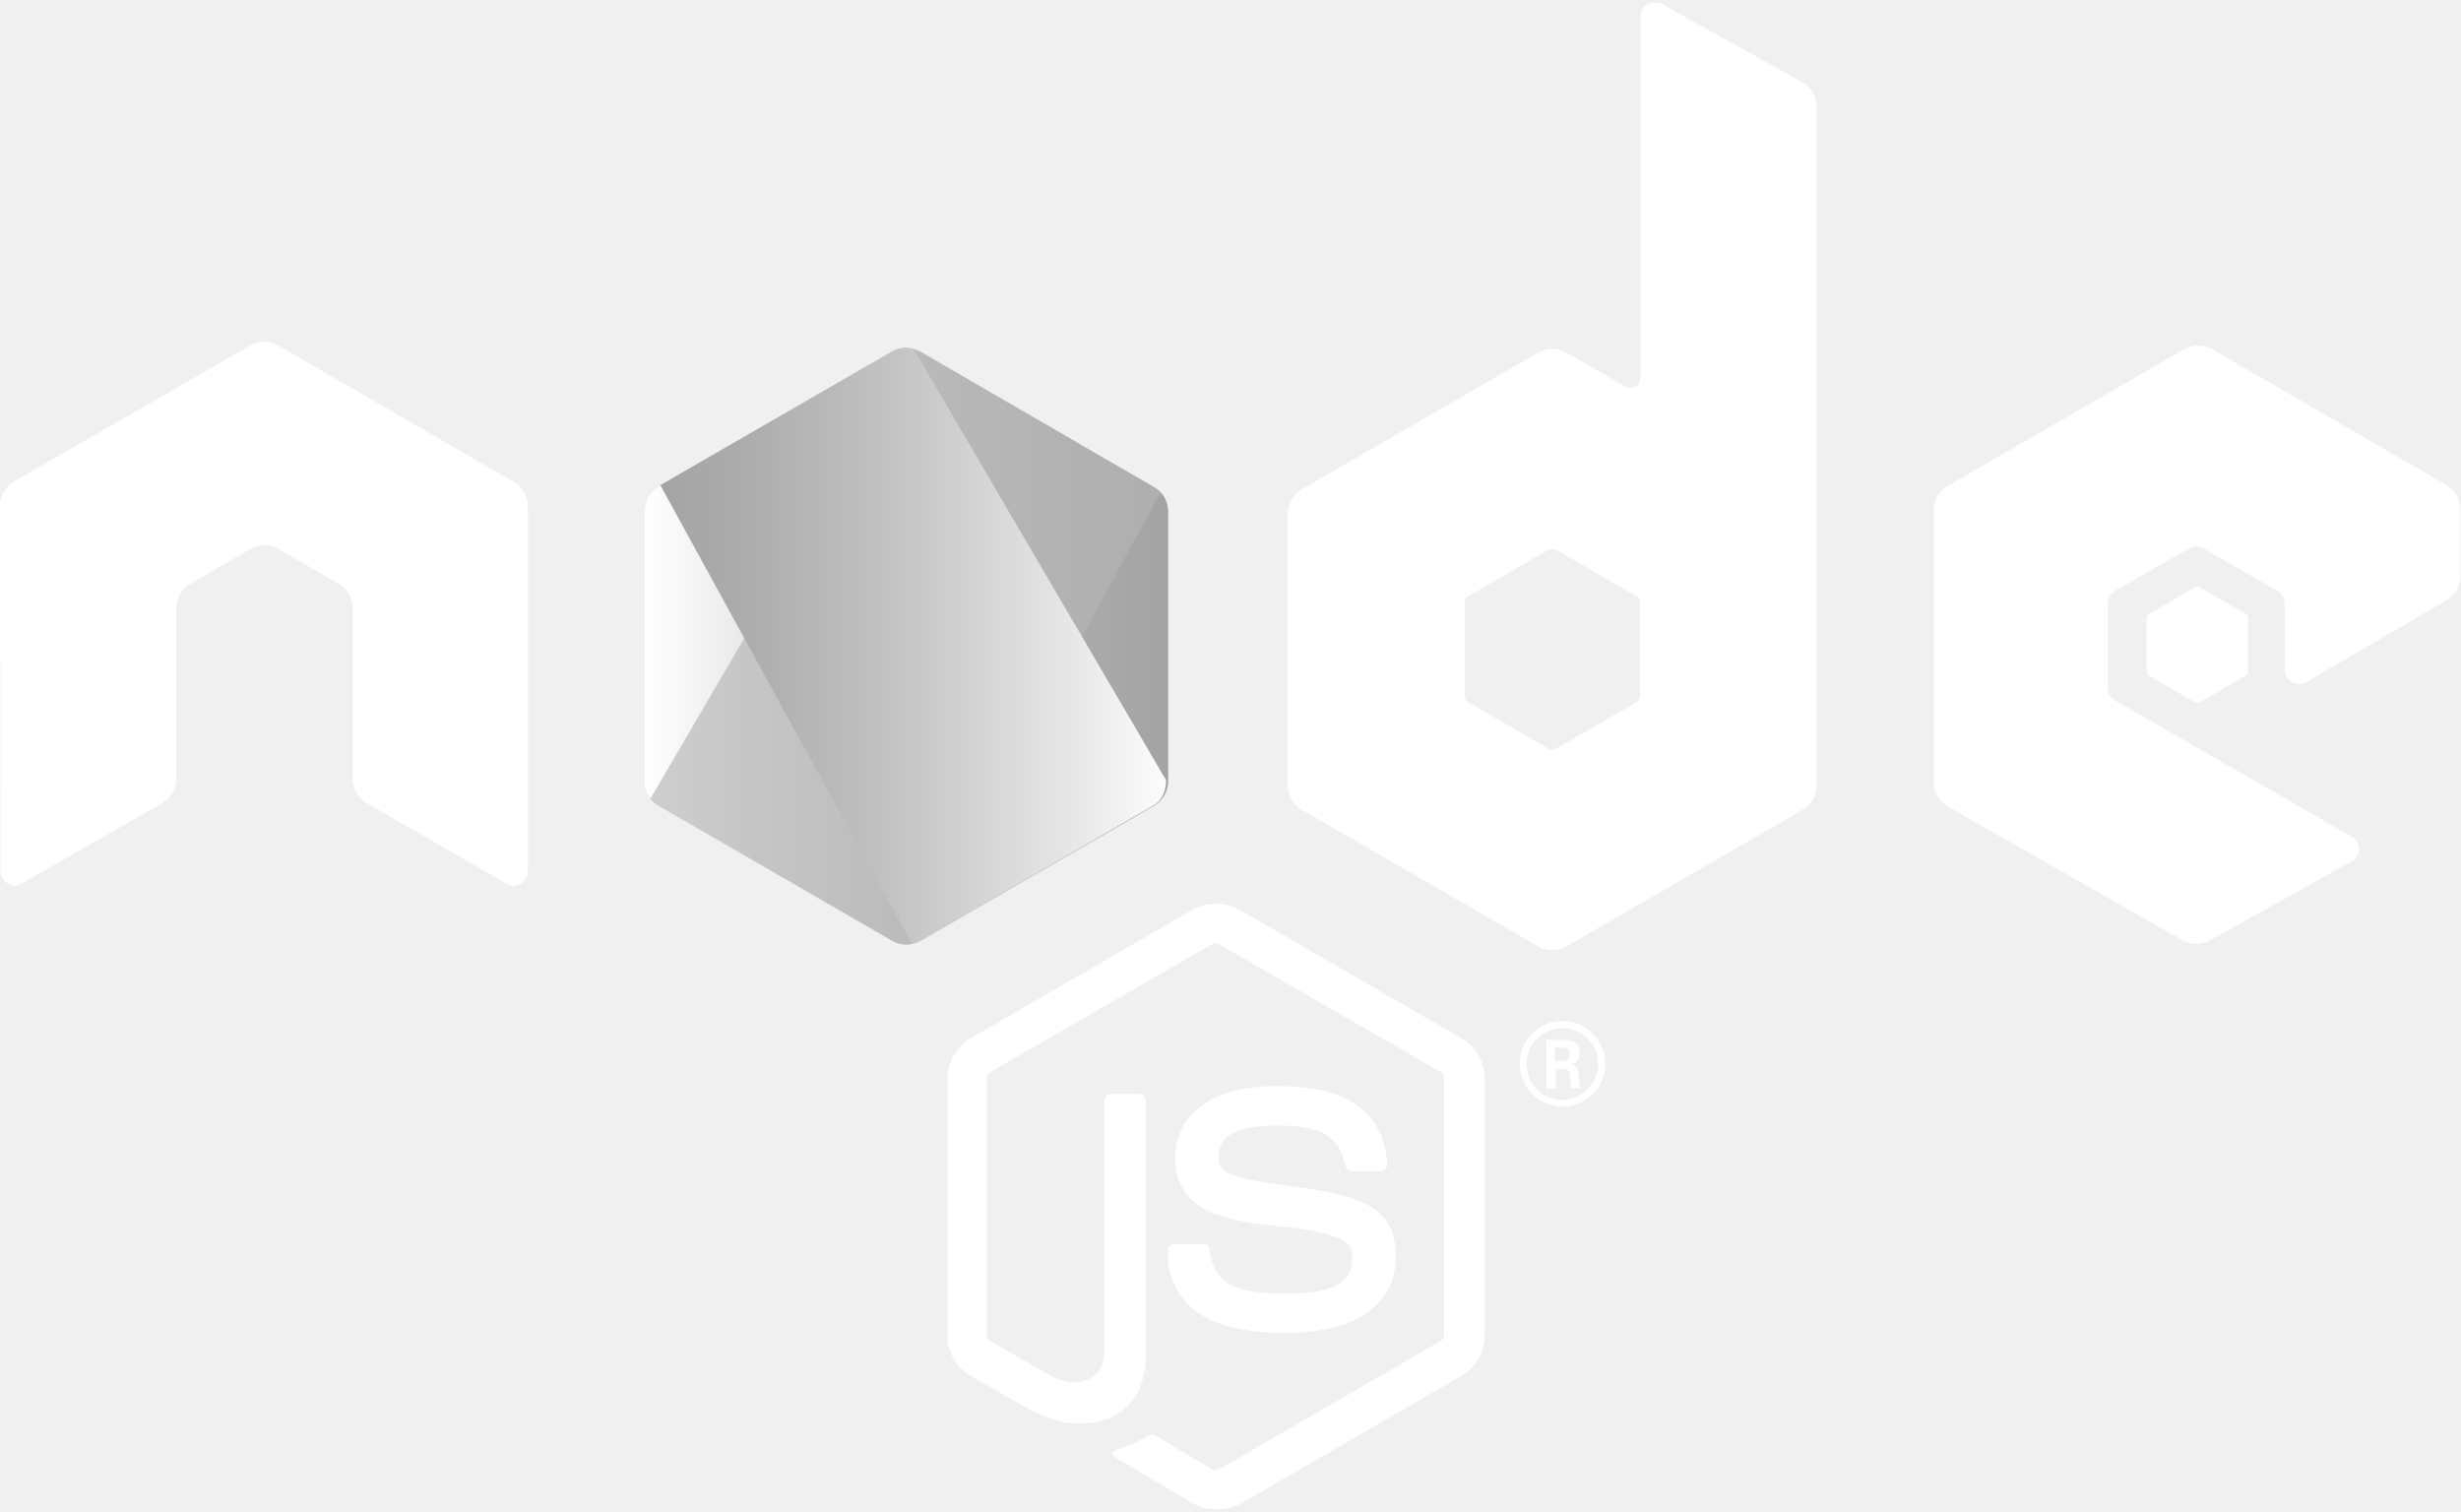
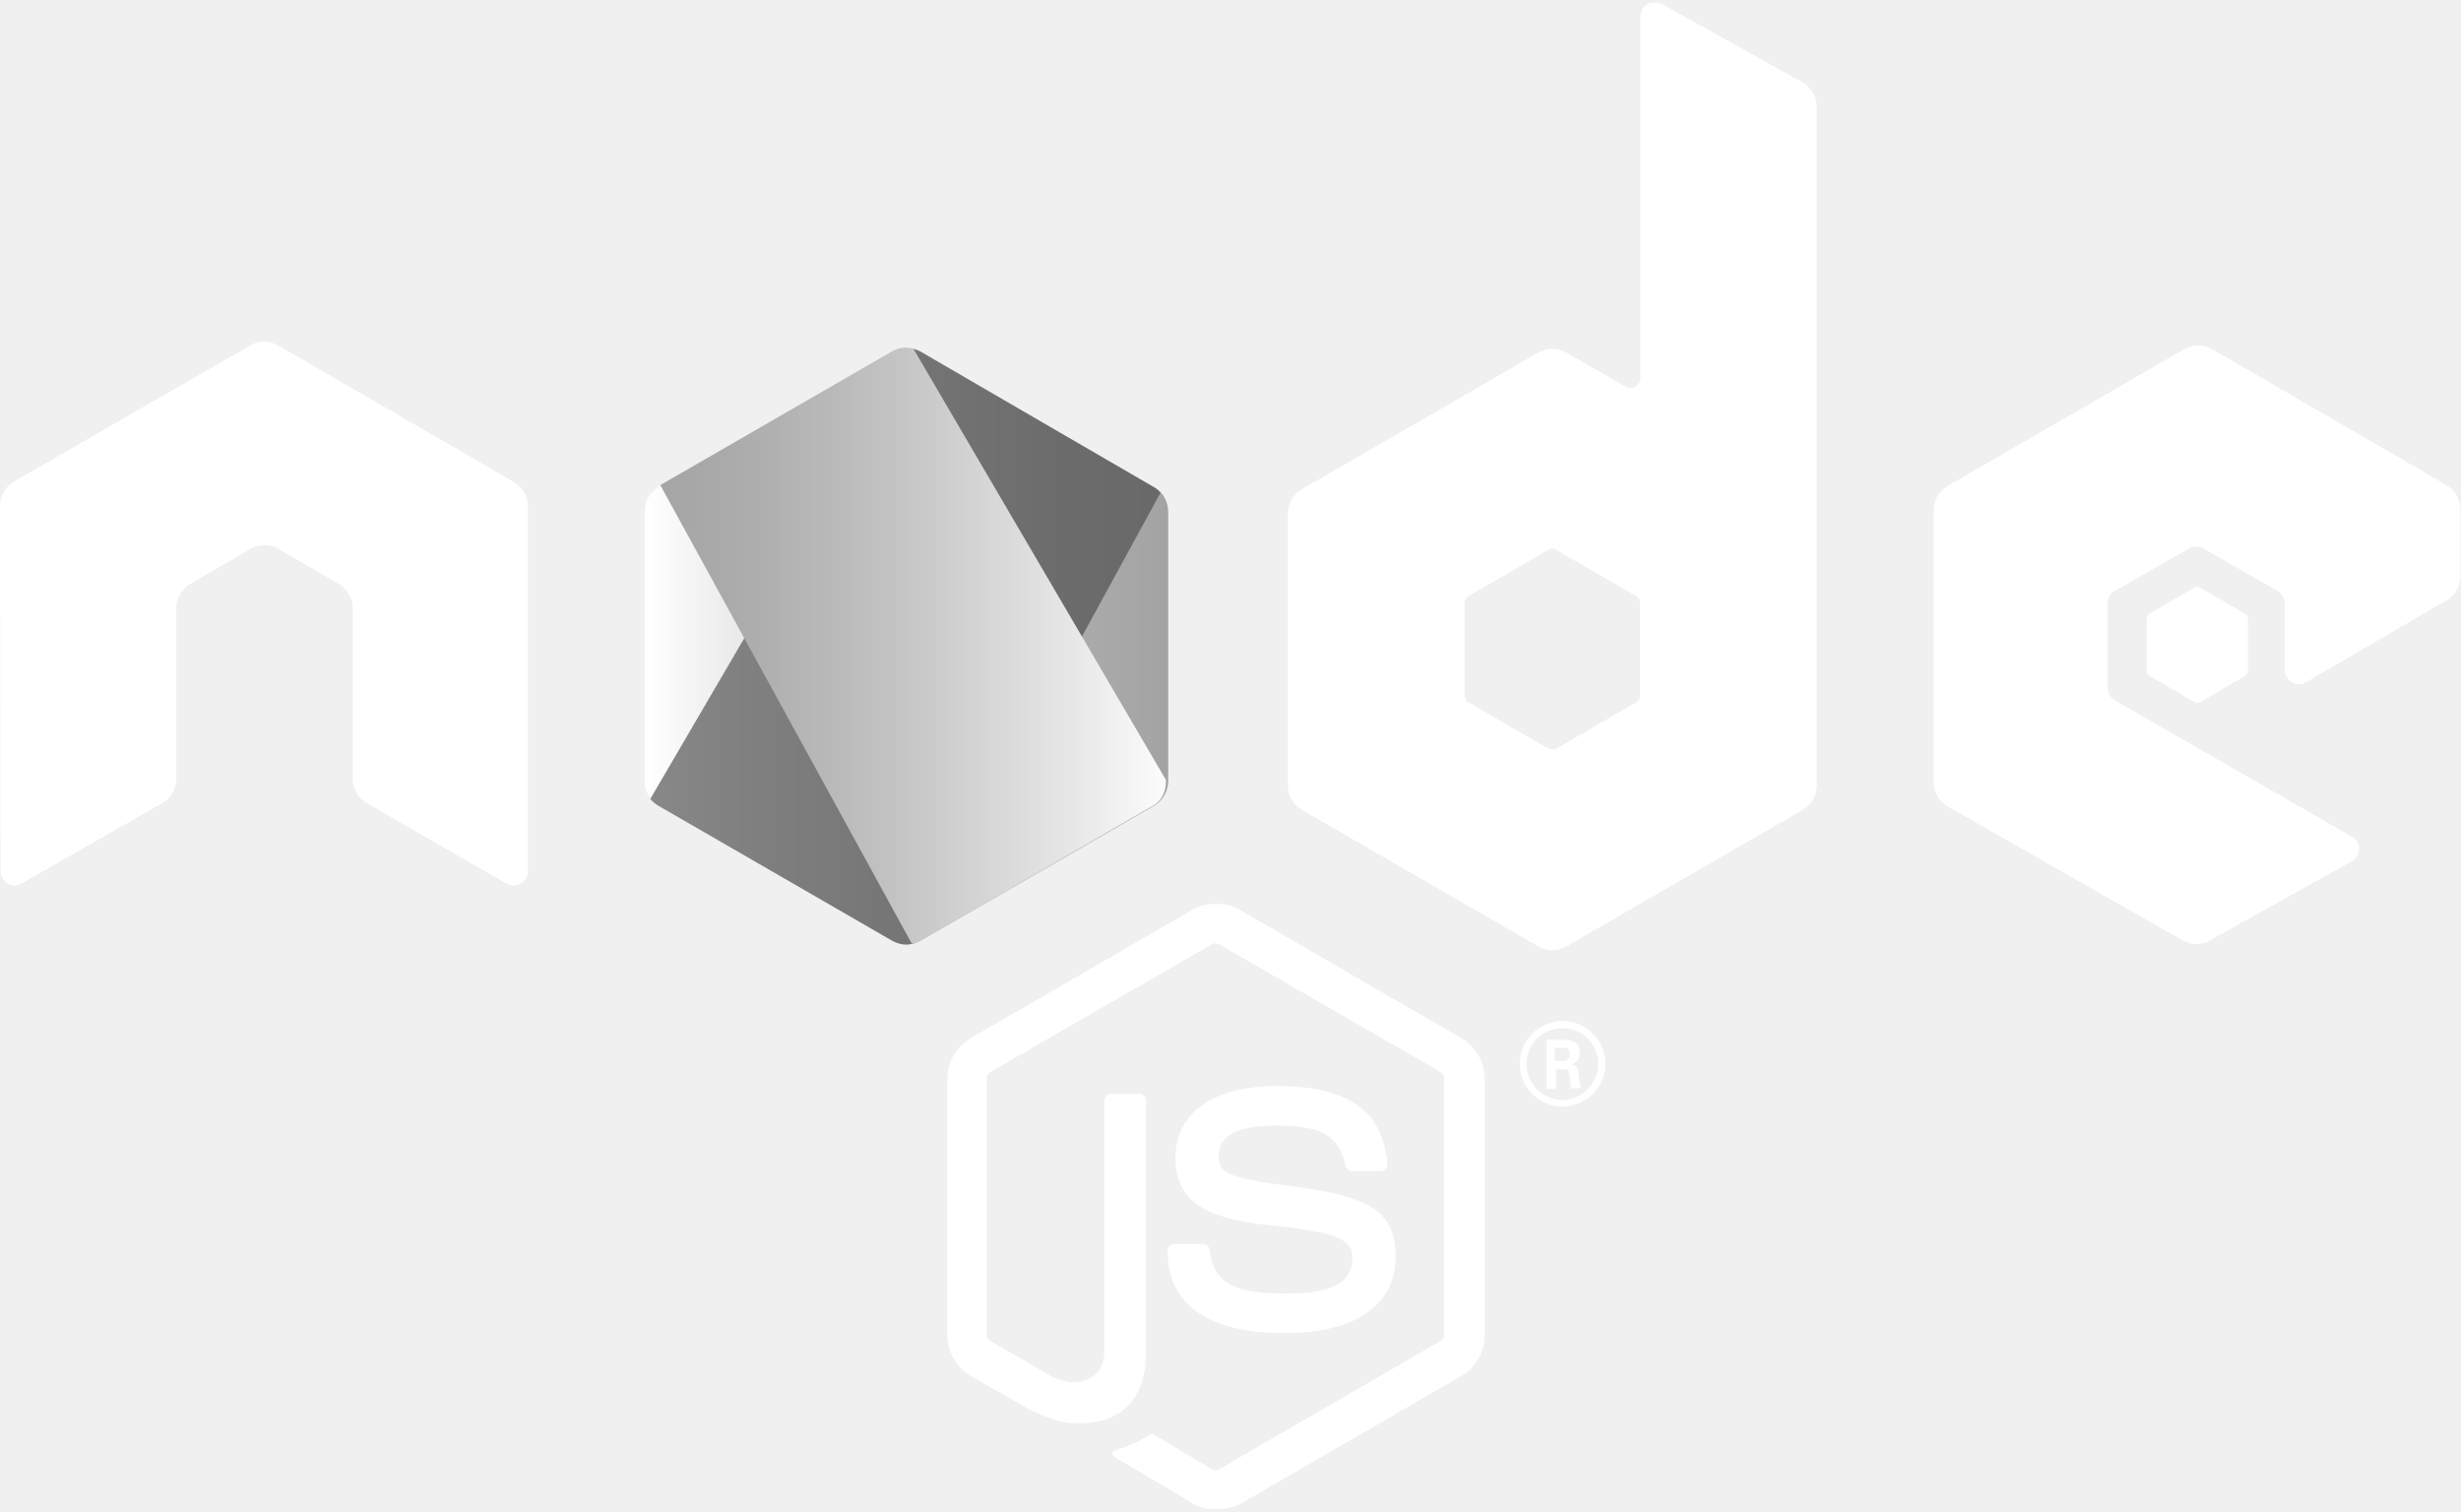
<svg xmlns="http://www.w3.org/2000/svg" width="267" height="164" viewBox="0 0 320 196" fill="none">
  <g clip-path="url(#a)">
    <mask id="b" maskUnits="userSpaceOnUse" x="0" y="0" width="320" height="196" style="mask-type:luminance">
      <path d="M320 0H0v196h320z" fill="#fff" />
    </mask>
    <g mask="url(#b)">
      <path d="M158.119 196c-1.085 0-2.097-.289-3.038-.796l-9.62-5.716c-1.447-.795-.723-1.085-.289-1.23 1.953-.651 2.314-.795 4.34-1.953.217-.145.506-.072.723.072l7.378 4.414c.289.144.651.144.868 0l28.861-16.713c.289-.145.434-.435.434-.796v-33.354c0-.362-.145-.652-.434-.796l-28.861-16.641c-.289-.145-.651-.145-.868 0l-28.861 16.641c-.289.144-.434.506-.434.796v33.354c0 .289.145.651.434.796l7.884 4.558c4.268 2.17 6.944-.362 6.944-2.894v-32.92c0-.434.362-.869.868-.869h3.689a.88.88 0 0 1 .868.869v32.92c0 5.715-3.11 9.044-8.535 9.044-1.664 0-2.966 0-6.654-1.809l-7.595-4.341a6.11 6.11 0 0 1-3.038-5.282V140a6.11 6.11 0 0 1 3.038-5.282l28.86-16.713c1.809-1.013 4.268-1.013 6.076 0l28.861 16.713a6.11 6.11 0 0 1 3.038 5.282v33.354a6.11 6.11 0 0 1-3.038 5.282l-28.861 16.713c-.868.362-1.953.651-3.038.651" fill="#fff" />
      <path d="M167.088 173.065c-12.658 0-15.262-5.789-15.262-10.708 0-.435.362-.869.868-.869h3.761c.434 0 .796.29.796.724.579 3.834 2.242 5.716 9.91 5.716 6.076 0 8.68-1.375 8.68-4.631 0-1.881-.724-3.256-10.199-4.196-7.885-.796-12.803-2.533-12.803-8.827 0-5.861 4.918-9.333 13.164-9.333 9.259 0 13.816 3.183 14.395 10.129q0 .325-.217.651c-.145.145-.362.289-.579.289h-3.834a.85.85 0 0 1-.795-.651c-.868-3.979-3.111-5.282-9.042-5.282-6.655 0-7.45 2.316-7.45 4.052 0 2.098.94 2.75 9.909 3.907 8.897 1.158 13.093 2.822 13.093 9.044 0 6.367-5.281 9.985-14.395 9.985m41.664-35.018c0 3.038-2.532 5.571-5.57 5.571s-5.569-2.46-5.569-5.571c0-3.184 2.604-5.572 5.569-5.572 2.966 0 5.57 2.46 5.57 5.572m-10.271 0c0 2.604 2.097 4.702 4.629 4.702 2.604 0 4.702-2.17 4.702-4.702 0-2.605-2.098-4.631-4.702-4.631-2.459 0-4.629 2.026-4.629 4.631m2.604-3.112h2.17c.723 0 2.17 0 2.17 1.664 0 1.158-.724 1.375-1.158 1.52.868.072.941.651 1.013 1.447.072.506.145 1.375.289 1.664h-1.302c0-.289-.217-1.881-.217-1.954-.072-.361-.217-.506-.651-.506h-1.085v2.532h-1.229zm1.157 2.75h.94c.796 0 .941-.579.941-.868 0-.869-.579-.869-.941-.869h-1.012v1.737z" fill="#fff" />
      <path fill-rule="evenodd" clip-rule="evenodd" d="M68.644 65.55a3.68 3.68 0 0 0-1.88-3.183L36.165 44.64c-.506-.29-1.085-.434-1.663-.507h-.29c-.578 0-1.157.217-1.663.507L1.88 62.295A3.71 3.71 0 0 0 0 65.55l.072 47.463c0 .651.362 1.302.94 1.592.58.361 1.303.361 1.809 0l18.228-10.419a3.68 3.68 0 0 0 1.88-3.183V78.791c0-1.303.724-2.533 1.881-3.184l7.74-4.486c.578-.361 1.23-.506 1.88-.506.651 0 1.302.145 1.809.506l7.74 4.486a3.68 3.68 0 0 1 1.88 3.184v22.212a3.68 3.68 0 0 0 1.88 3.183l18.084 10.419a1.77 1.77 0 0 0 1.88 0c.58-.29.94-.941.94-1.592V65.55ZM216.058.217c-.579-.29-1.302-.29-1.809 0-.578.362-.94.94-.94 1.592v47.028c0 .434-.217.868-.651 1.158a1.38 1.38 0 0 1-1.302 0l-7.667-4.414a3.73 3.73 0 0 0-3.689 0l-30.669 17.726a3.68 3.68 0 0 0-1.881 3.184v35.38c0 1.302.724 2.532 1.881 3.183L200 122.78a3.72 3.72 0 0 0 3.689 0l30.669-17.726a3.68 3.68 0 0 0 1.881-3.183V13.674a3.71 3.71 0 0 0-1.881-3.255zm-2.821 90.005c0 .362-.145.651-.434.796l-10.488 6.078c-.29.144-.651.144-.941 0l-10.488-6.078c-.289-.145-.434-.506-.434-.796V78.067c0-.362.145-.651.434-.796l10.488-6.077c.29-.145.651-.145.941 0l10.488 6.077c.289.145.434.507.434.796zm104.882-12.444c1.158-.651 1.809-1.881 1.809-3.184v-8.61a3.77 3.77 0 0 0-1.809-3.183l-30.452-17.654a3.73 3.73 0 0 0-3.689 0l-30.669 17.726a3.68 3.68 0 0 0-1.88 3.184v35.38a3.68 3.68 0 0 0 1.88 3.183l30.452 17.365c1.158.651 2.532.651 3.617 0l18.445-10.274c.579-.29.94-.941.94-1.592s-.361-1.302-.94-1.592l-30.814-17.726c-.578-.362-.94-.94-.94-1.592V78.14c0-.65.362-1.302.94-1.591l9.62-5.499a1.77 1.77 0 0 1 1.881 0l9.62 5.499c.579.362.941.94.941 1.591v8.683c0 .65.361 1.302.94 1.591a1.77 1.77 0 0 0 1.881 0z" fill="#fff" />
      <path fill-rule="evenodd" clip-rule="evenodd" d="M285.353 76.114a.66.66 0 0 1 .723 0l5.859 3.4a.76.76 0 0 1 .362.651v6.801a.76.76 0 0 1-.362.652l-5.859 3.4a.66.66 0 0 1-.723 0l-5.859-3.4a.76.76 0 0 1-.362-.652v-6.8a.76.76 0 0 1 .362-.652z" fill="#fff" />
      <path fill-rule="evenodd" clip-rule="evenodd" d="M116.023 45.51a3.73 3.73 0 0 1 3.689 0l30.379 17.58c1.158.652 1.809 1.882 1.809 3.184v35.018a3.77 3.77 0 0 1-1.809 3.184l-30.379 17.581a3.73 3.73 0 0 1-3.689 0l-30.38-17.581c-1.157-.651-1.808-1.881-1.808-3.184v-35.09a3.77 3.77 0 0 1 1.808-3.183z" fill="url(#c)" />
-       <path opacity=".66" d="m149.946 63.018-30.235-17.581a5 5 0 0 0-.94-.362l-34.214 58.532c.29.362.651.651 1.013.868l30.452 17.582c.94.506 1.953.651 2.893.289l31.971-58.532a2.6 2.6 0 0 0-.94-.796" fill="#B4B4B4" />
+       <path opacity=".66" d="m149.946 63.018-30.235-17.581a5 5 0 0 0-.94-.362l-34.214 58.532c.29.362.651.651 1.013.868l30.452 17.582c.94.506 1.953.651 2.893.289l31.971-58.532a2.6 2.6 0 0 0-.94-.796" fill="#4B4B4B" />
      <path d="m119.638 122.057 30.308-17.582c1.157-.651 1.663-1.881 1.663-3.183v-.145L118.77 45.075c-.94-.29-1.953-.145-2.821.362L85.859 62.8l32.694 59.618c.434-.073.796-.145 1.085-.362Z" fill="url(#d)" />
    </g>
  </g>
  <defs>
    <linearGradient id="c" x1="83.828" y1="83.773" x2="151.968" y2="83.773" gradientUnits="userSpaceOnUse">
      <stop offset=".005" stop-color="#fff" />
      <stop offset=".194" stop-color="#E8E8E8" />
      <stop offset=".542" stop-color="#C2C2C2" />
      <stop offset=".824" stop-color="#ABABAB" />
      <stop offset="1" stop-color="#A3A3A3" />
    </linearGradient>
    <linearGradient id="d" x1="83.356" y1="83.723" x2="153.647" y2="83.723" gradientUnits="userSpaceOnUse">
      <stop stop-color="#A3A3A3" />
      <stop offset=".176" stop-color="#ABABAB" />
      <stop offset=".458" stop-color="#C2C2C2" />
      <stop offset=".806" stop-color="#E8E8E8" />
      <stop offset=".995" stop-color="#fff" />
    </linearGradient>
    <clipPath id="a">
      <path fill="#fff" d="M0 0h320v196H0z" />
    </clipPath>
  </defs>
</svg>
